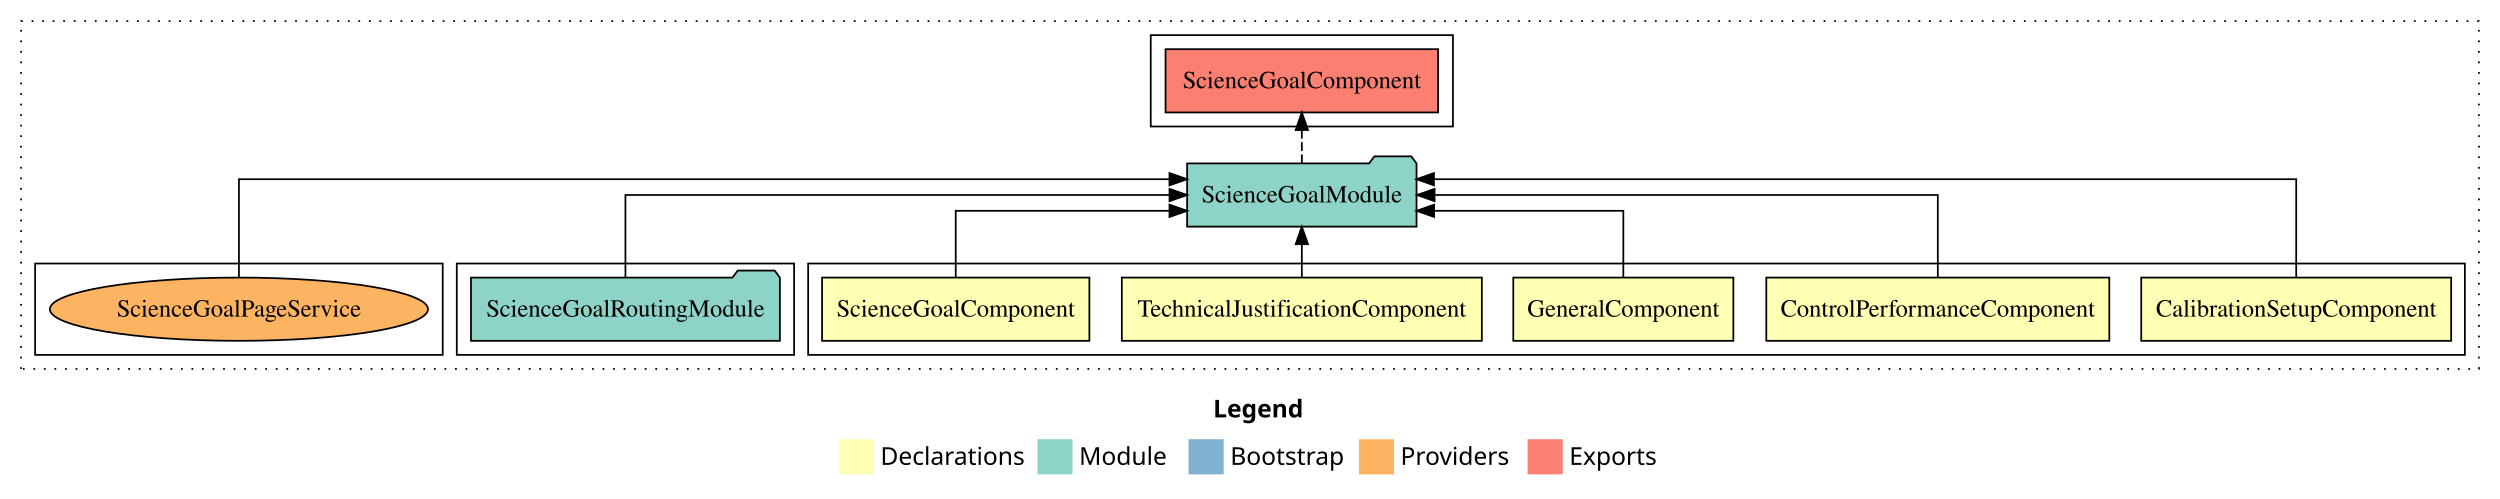
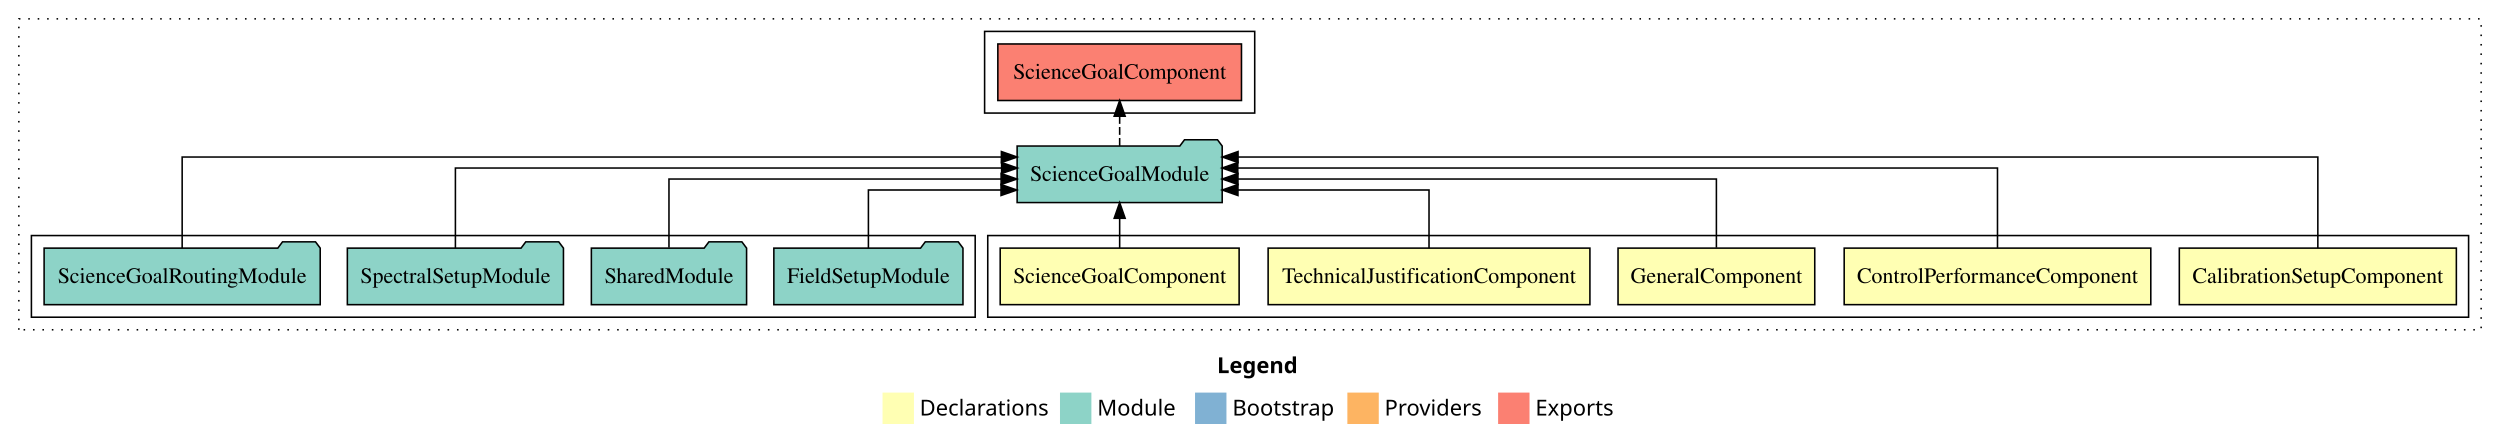
- <svg xmlns="http://www.w3.org/2000/svg" width="1423pt" height="284pt" viewBox="0.00 0.00 1423.00 284.00">
+ <svg xmlns="http://www.w3.org/2000/svg" width="1592pt" height="284pt" viewBox="0.00 0.00 1592.00 284.00">
  <g id="graph0" class="graph" transform="scale(1 1) rotate(0) translate(4 280)">
-     <polygon fill="#ffffff" stroke="transparent" points="-4,4 -4,-280 1419,-280 1419,4 -4,4" />
-     <text text-anchor="start" x="686.509" y="-42.4" font-family="sans-serif" font-weight="bold" font-size="14.00" fill="#000000">Legend</text>
-     <polygon fill="#ffffb3" stroke="transparent" points="473.5,-10 473.5,-30 493.5,-30 493.5,-10 473.5,-10" />
-     <text text-anchor="start" x="497.129" y="-15.4" font-family="sans-serif" font-size="14.00" fill="#000000">  Declarations</text>
-     <polygon fill="#8dd3c7" stroke="transparent" points="586.5,-10 586.5,-30 606.5,-30 606.5,-10 586.5,-10" />
-     <text text-anchor="start" x="610.225" y="-15.4" font-family="sans-serif" font-size="14.00" fill="#000000">  Module</text>
-     <polygon fill="#80b1d3" stroke="transparent" points="672.5,-10 672.5,-30 692.5,-30 692.5,-10 672.5,-10" />
-     <text text-anchor="start" x="696.281" y="-15.4" font-family="sans-serif" font-size="14.00" fill="#000000">  Bootstrap</text>
-     <polygon fill="#fdb462" stroke="transparent" points="769.5,-10 769.5,-30 789.5,-30 789.5,-10 769.5,-10" />
-     <text text-anchor="start" x="793.173" y="-15.4" font-family="sans-serif" font-size="14.00" fill="#000000">  Providers</text>
-     <polygon fill="#fb8072" stroke="transparent" points="865.5,-10 865.5,-30 885.5,-30 885.5,-10 865.5,-10" />
-     <text text-anchor="start" x="889.226" y="-15.4" font-family="sans-serif" font-size="14.00" fill="#000000">  Exports</text>
+     <polygon fill="#ffffff" stroke="transparent" points="-4,4 -4,-280 1588,-280 1588,4 -4,4" />
+     <text text-anchor="start" x="771.009" y="-42.4" font-family="sans-serif" font-weight="bold" font-size="14.00" fill="#000000">Legend</text>
+     <polygon fill="#ffffb3" stroke="transparent" points="558,-10 558,-30 578,-30 578,-10 558,-10" />
+     <text text-anchor="start" x="581.629" y="-15.4" font-family="sans-serif" font-size="14.00" fill="#000000">  Declarations</text>
+     <polygon fill="#8dd3c7" stroke="transparent" points="671,-10 671,-30 691,-30 691,-10 671,-10" />
+     <text text-anchor="start" x="694.725" y="-15.4" font-family="sans-serif" font-size="14.00" fill="#000000">  Module</text>
+     <polygon fill="#80b1d3" stroke="transparent" points="757,-10 757,-30 777,-30 777,-10 757,-10" />
+     <text text-anchor="start" x="780.781" y="-15.4" font-family="sans-serif" font-size="14.00" fill="#000000">  Bootstrap</text>
+     <polygon fill="#fdb462" stroke="transparent" points="854,-10 854,-30 874,-30 874,-10 854,-10" />
+     <text text-anchor="start" x="877.673" y="-15.4" font-family="sans-serif" font-size="14.00" fill="#000000">  Providers</text>
+     <polygon fill="#fb8072" stroke="transparent" points="950,-10 950,-30 970,-30 970,-10 950,-10" />
+     <text text-anchor="start" x="973.726" y="-15.4" font-family="sans-serif" font-size="14.00" fill="#000000">  Exports</text>
    <g id="clust1" class="cluster">
-       <polygon fill="none" stroke="#000000" stroke-dasharray="1,5" points="8,-70 8,-268 1407,-268 1407,-70 8,-70" />
+       <polygon fill="none" stroke="#000000" stroke-dasharray="1,5" points="8,-70 8,-268 1576,-268 1576,-70 8,-70" />
    </g>
    <g id="clust2" class="cluster">
-       <polygon fill="none" stroke="#000000" points="456,-78 456,-130 1399,-130 1399,-78 456,-78" />
+       <polygon fill="none" stroke="#000000" points="625,-78 625,-130 1568,-130 1568,-78 625,-78" />
    </g>
    <g id="clust8" class="cluster">
-       <polygon fill="none" stroke="#000000" points="256,-78 256,-130 448,-130 448,-78 256,-78" />
+       <polygon fill="none" stroke="#000000" points="16,-78 16,-130 617,-130 617,-78 16,-78" />
    </g>
    <g id="clust9" class="cluster">
-       <polygon fill="none" stroke="#000000" points="651,-208 651,-260 823,-260 823,-208 651,-208" />
-     </g>
-     <g id="clust11" class="cluster">
-       <polygon fill="none" stroke="#000000" points="16,-78 16,-130 248,-130 248,-78 16,-78" />
+       <polygon fill="none" stroke="#000000" points="623,-208 623,-260 795,-260 795,-208 623,-208" />
    </g>
    <g id="node1" class="node">
-       <polygon fill="#ffffb3" stroke="#000000" points="1391.209,-122 1214.791,-122 1214.791,-86 1391.209,-86 1391.209,-122" />
-       <text text-anchor="middle" x="1303" y="-99.8" font-family="Times,serif" font-size="14.00" fill="#000000">CalibrationSetupComponent</text>
+       <polygon fill="#ffffb3" stroke="#000000" points="1560.209,-122 1383.791,-122 1383.791,-86 1560.209,-86 1560.209,-122" />
+       <text text-anchor="middle" x="1472" y="-99.8" font-family="Times,serif" font-size="14.00" fill="#000000">CalibrationSetupComponent</text>
    </g>
    <g id="node6" class="node">
-       <polygon fill="#8dd3c7" stroke="#000000" points="802.293,-187 799.293,-191 778.293,-191 775.293,-187 671.707,-187 671.707,-151 802.293,-151 802.293,-187" />
-       <text text-anchor="middle" x="737" y="-164.8" font-family="Times,serif" font-size="14.00" fill="#000000">ScienceGoalModule</text>
+       <polygon fill="#8dd3c7" stroke="#000000" points="774.293,-187 771.293,-191 750.293,-191 747.293,-187 643.707,-187 643.707,-151 774.293,-151 774.293,-187" />
+       <text text-anchor="middle" x="709" y="-164.8" font-family="Times,serif" font-size="14.00" fill="#000000">ScienceGoalModule</text>
    </g>
    <g id="edge1" class="edge">
-       <path fill="none" stroke="#000000" d="M1303,-122.292C1303,-144.206 1303,-178 1303,-178 1303,-178 812.204,-178 812.204,-178" />
-       <polygon fill="#000000" stroke="#000000" points="812.204,-174.5 802.204,-178 812.204,-181.5 812.204,-174.5" />
+       <path fill="none" stroke="#000000" d="M1472,-122.011C1472,-144.485 1472,-180 1472,-180 1472,-180 784.383,-180 784.383,-180" />
+       <polygon fill="#000000" stroke="#000000" points="784.383,-176.5 774.383,-180 784.383,-183.5 784.383,-176.5" />
    </g>
    <g id="node2" class="node">
-       <polygon fill="#ffffb3" stroke="#000000" points="1196.625,-122 1001.375,-122 1001.375,-86 1196.625,-86 1196.625,-122" />
-       <text text-anchor="middle" x="1099" y="-99.8" font-family="Times,serif" font-size="14.00" fill="#000000">ControlPerformanceComponent</text>
+       <polygon fill="#ffffb3" stroke="#000000" points="1365.625,-122 1170.375,-122 1170.375,-86 1365.625,-86 1365.625,-122" />
+       <text text-anchor="middle" x="1268" y="-99.8" font-family="Times,serif" font-size="14.00" fill="#000000">ControlPerformanceComponent</text>
    </g>
    <g id="edge2" class="edge">
-       <path fill="none" stroke="#000000" d="M1099,-122.106C1099,-141.339 1099,-169 1099,-169 1099,-169 812.556,-169 812.556,-169" />
-       <polygon fill="#000000" stroke="#000000" points="812.556,-165.5 802.556,-169 812.555,-172.5 812.556,-165.5" />
+       <path fill="none" stroke="#000000" d="M1268,-122.129C1268,-142.572 1268,-173 1268,-173 1268,-173 784.218,-173 784.218,-173" />
+       <polygon fill="#000000" stroke="#000000" points="784.218,-169.5 774.218,-173 784.218,-176.5 784.218,-169.5" />
    </g>
    <g id="node3" class="node">
-       <polygon fill="#ffffb3" stroke="#000000" points="982.635,-122 857.365,-122 857.365,-86 982.635,-86 982.635,-122" />
-       <text text-anchor="middle" x="920" y="-99.8" font-family="Times,serif" font-size="14.00" fill="#000000">GeneralComponent</text>
+       <polygon fill="#ffffb3" stroke="#000000" points="1151.634,-122 1026.366,-122 1026.366,-86 1151.634,-86 1151.634,-122" />
+       <text text-anchor="middle" x="1089" y="-99.8" font-family="Times,serif" font-size="14.00" fill="#000000">GeneralComponent</text>
    </g>
    <g id="edge3" class="edge">
-       <path fill="none" stroke="#000000" d="M920,-122.027C920,-138.398 920,-160 920,-160 920,-160 812.292,-160 812.292,-160" />
-       <polygon fill="#000000" stroke="#000000" points="812.292,-156.5 802.292,-160 812.292,-163.5 812.292,-156.5" />
+       <path fill="none" stroke="#000000" d="M1089,-122.267C1089,-140.555 1089,-166 1089,-166 1089,-166 784.324,-166 784.324,-166" />
+       <polygon fill="#000000" stroke="#000000" points="784.324,-162.5 774.324,-166 784.324,-169.5 784.324,-162.5" />
    </g>
    <g id="node4" class="node">
-       <polygon fill="#ffffb3" stroke="#000000" points="839.457,-122 634.543,-122 634.543,-86 839.457,-86 839.457,-122" />
-       <text text-anchor="middle" x="737" y="-99.8" font-family="Times,serif" font-size="14.00" fill="#000000">TechnicalJustificationComponent</text>
+       <polygon fill="#ffffb3" stroke="#000000" points="1008.457,-122 803.543,-122 803.543,-86 1008.457,-86 1008.457,-122" />
+       <text text-anchor="middle" x="906" y="-99.8" font-family="Times,serif" font-size="14.00" fill="#000000">TechnicalJustificationComponent</text>
    </g>
    <g id="edge4" class="edge">
-       <path fill="none" stroke="#000000" d="M737,-122.106C737,-122.106 737,-140.991 737,-140.991" />
-       <polygon fill="#000000" stroke="#000000" points="733.5,-140.991 737,-150.991 740.5,-140.991 733.5,-140.991" />
+       <path fill="none" stroke="#000000" d="M906,-122.009C906,-138.049 906,-159 906,-159 906,-159 784.324,-159 784.324,-159" />
+       <polygon fill="#000000" stroke="#000000" points="784.324,-155.5 774.324,-159 784.324,-162.5 784.324,-155.5" />
    </g>
    <g id="node5" class="node">
-       <polygon fill="#ffffb3" stroke="#000000" points="616.076,-122 463.924,-122 463.924,-86 616.076,-86 616.076,-122" />
-       <text text-anchor="middle" x="540" y="-99.8" font-family="Times,serif" font-size="14.00" fill="#000000">ScienceGoalComponent</text>
+       <polygon fill="#ffffb3" stroke="#000000" points="785.076,-122 632.924,-122 632.924,-86 785.076,-86 785.076,-122" />
+       <text text-anchor="middle" x="709" y="-99.8" font-family="Times,serif" font-size="14.00" fill="#000000">ScienceGoalComponent</text>
    </g>
    <g id="edge5" class="edge">
-       <path fill="none" stroke="#000000" d="M540,-122.027C540,-138.398 540,-160 540,-160 540,-160 661.676,-160 661.676,-160" />
-       <polygon fill="#000000" stroke="#000000" points="661.676,-163.5 671.676,-160 661.676,-156.5 661.676,-163.5" />
+       <path fill="none" stroke="#000000" d="M709,-122.106C709,-122.106 709,-140.991 709,-140.991" />
+       <polygon fill="#000000" stroke="#000000" points="705.5,-140.991 709,-150.991 712.5,-140.991 705.5,-140.991" />
+     </g>
+     <g id="node11" class="node">
+       <polygon fill="#fb8072" stroke="#000000" points="786.576,-252 631.424,-252 631.424,-216 786.576,-216 786.576,-252" />
+       <text text-anchor="middle" x="709" y="-229.8" font-family="Times,serif" font-size="14.00" fill="#000000">ScienceGoalComponent </text>
+     </g>
+     <g id="edge10" class="edge">
+       <path fill="none" stroke="#000000" stroke-dasharray="5,2" d="M709,-187.106C709,-187.106 709,-205.991 709,-205.991" />
+       <polygon fill="#000000" stroke="#000000" points="705.5,-205.991 709,-215.991 712.5,-205.991 705.5,-205.991" />
+     </g>
+     <g id="node7" class="node">
+       <polygon fill="#8dd3c7" stroke="#000000" points="609.216,-122 606.216,-126 585.216,-126 582.216,-122 488.784,-122 488.784,-86 609.216,-86 609.216,-122" />
+       <text text-anchor="middle" x="549" y="-99.8" font-family="Times,serif" font-size="14.00" fill="#000000">FieldSetupModule</text>
+     </g>
+     <g id="edge6" class="edge">
+       <path fill="none" stroke="#000000" d="M549,-122.009C549,-138.049 549,-159 549,-159 549,-159 633.46,-159 633.46,-159" />
+       <polygon fill="#000000" stroke="#000000" points="633.46,-162.5 643.46,-159 633.46,-155.5 633.46,-162.5" />
    </g>
    <g id="node8" class="node">
-       <polygon fill="#fb8072" stroke="#000000" points="814.576,-252 659.424,-252 659.424,-216 814.576,-216 814.576,-252" />
-       <text text-anchor="middle" x="737" y="-229.8" font-family="Times,serif" font-size="14.00" fill="#000000">ScienceGoalComponent </text>
+       <polygon fill="#8dd3c7" stroke="#000000" points="471.423,-122 468.423,-126 447.423,-126 444.423,-122 372.577,-122 372.577,-86 471.423,-86 471.423,-122" />
+       <text text-anchor="middle" x="422" y="-99.8" font-family="Times,serif" font-size="14.00" fill="#000000">SharedModule</text>
    </g>
    <g id="edge7" class="edge">
-       <path fill="none" stroke="#000000" stroke-dasharray="5,2" d="M737,-187.106C737,-187.106 737,-205.991 737,-205.991" />
-       <polygon fill="#000000" stroke="#000000" points="733.5,-205.991 737,-215.991 740.5,-205.991 733.5,-205.991" />
-     </g>
-     <g id="node7" class="node">
-       <polygon fill="#8dd3c7" stroke="#000000" points="439.911,-122 436.911,-126 415.911,-126 412.911,-122 264.089,-122 264.089,-86 439.911,-86 439.911,-122" />
-       <text text-anchor="middle" x="352" y="-99.8" font-family="Times,serif" font-size="14.00" fill="#000000">ScienceGoalRoutingModule</text>
-     </g>
-     <g id="edge6" class="edge">
-       <path fill="none" stroke="#000000" d="M352,-122.106C352,-141.339 352,-169 352,-169 352,-169 661.69,-169 661.69,-169" />
-       <polygon fill="#000000" stroke="#000000" points="661.69,-172.5 671.69,-169 661.69,-165.5 661.69,-172.5" />
+       <path fill="none" stroke="#000000" d="M422,-122.267C422,-140.555 422,-166 422,-166 422,-166 633.516,-166 633.516,-166" />
+       <polygon fill="#000000" stroke="#000000" points="633.516,-169.5 643.516,-166 633.516,-162.5 633.516,-169.5" />
    </g>
    <g id="node9" class="node">
-       <ellipse fill="#fdb462" stroke="#000000" cx="132" cy="-104" rx="107.619" ry="18" />
-       <text text-anchor="middle" x="132" y="-99.8" font-family="Times,serif" font-size="14.00" fill="#000000">ScienceGoalPageService</text>
+       <polygon fill="#8dd3c7" stroke="#000000" points="354.806,-122 351.806,-126 330.806,-126 327.806,-122 217.194,-122 217.194,-86 354.806,-86 354.806,-122" />
+       <text text-anchor="middle" x="286" y="-99.8" font-family="Times,serif" font-size="14.00" fill="#000000">SpectralSetupModule</text>
    </g>
    <g id="edge8" class="edge">
-       <path fill="none" stroke="#000000" d="M132,-122.292C132,-144.206 132,-178 132,-178 132,-178 661.68,-178 661.68,-178" />
-       <polygon fill="#000000" stroke="#000000" points="661.68,-181.5 671.68,-178 661.679,-174.5 661.68,-181.5" />
+       <path fill="none" stroke="#000000" d="M286,-122.129C286,-142.572 286,-173 286,-173 286,-173 633.833,-173 633.833,-173" />
+       <polygon fill="#000000" stroke="#000000" points="633.833,-176.5 643.833,-173 633.833,-169.5 633.833,-176.5" />
+     </g>
+     <g id="node10" class="node">
+       <polygon fill="#8dd3c7" stroke="#000000" points="199.911,-122 196.911,-126 175.911,-126 172.911,-122 24.088,-122 24.088,-86 199.911,-86 199.911,-122" />
+       <text text-anchor="middle" x="112" y="-99.8" font-family="Times,serif" font-size="14.00" fill="#000000">ScienceGoalRoutingModule</text>
+     </g>
+     <g id="edge9" class="edge">
+       <path fill="none" stroke="#000000" d="M112,-122.011C112,-144.485 112,-180 112,-180 112,-180 633.689,-180 633.689,-180" />
+       <polygon fill="#000000" stroke="#000000" points="633.689,-183.5 643.689,-180 633.689,-176.5 633.689,-183.5" />
    </g>
  </g>
</svg>
